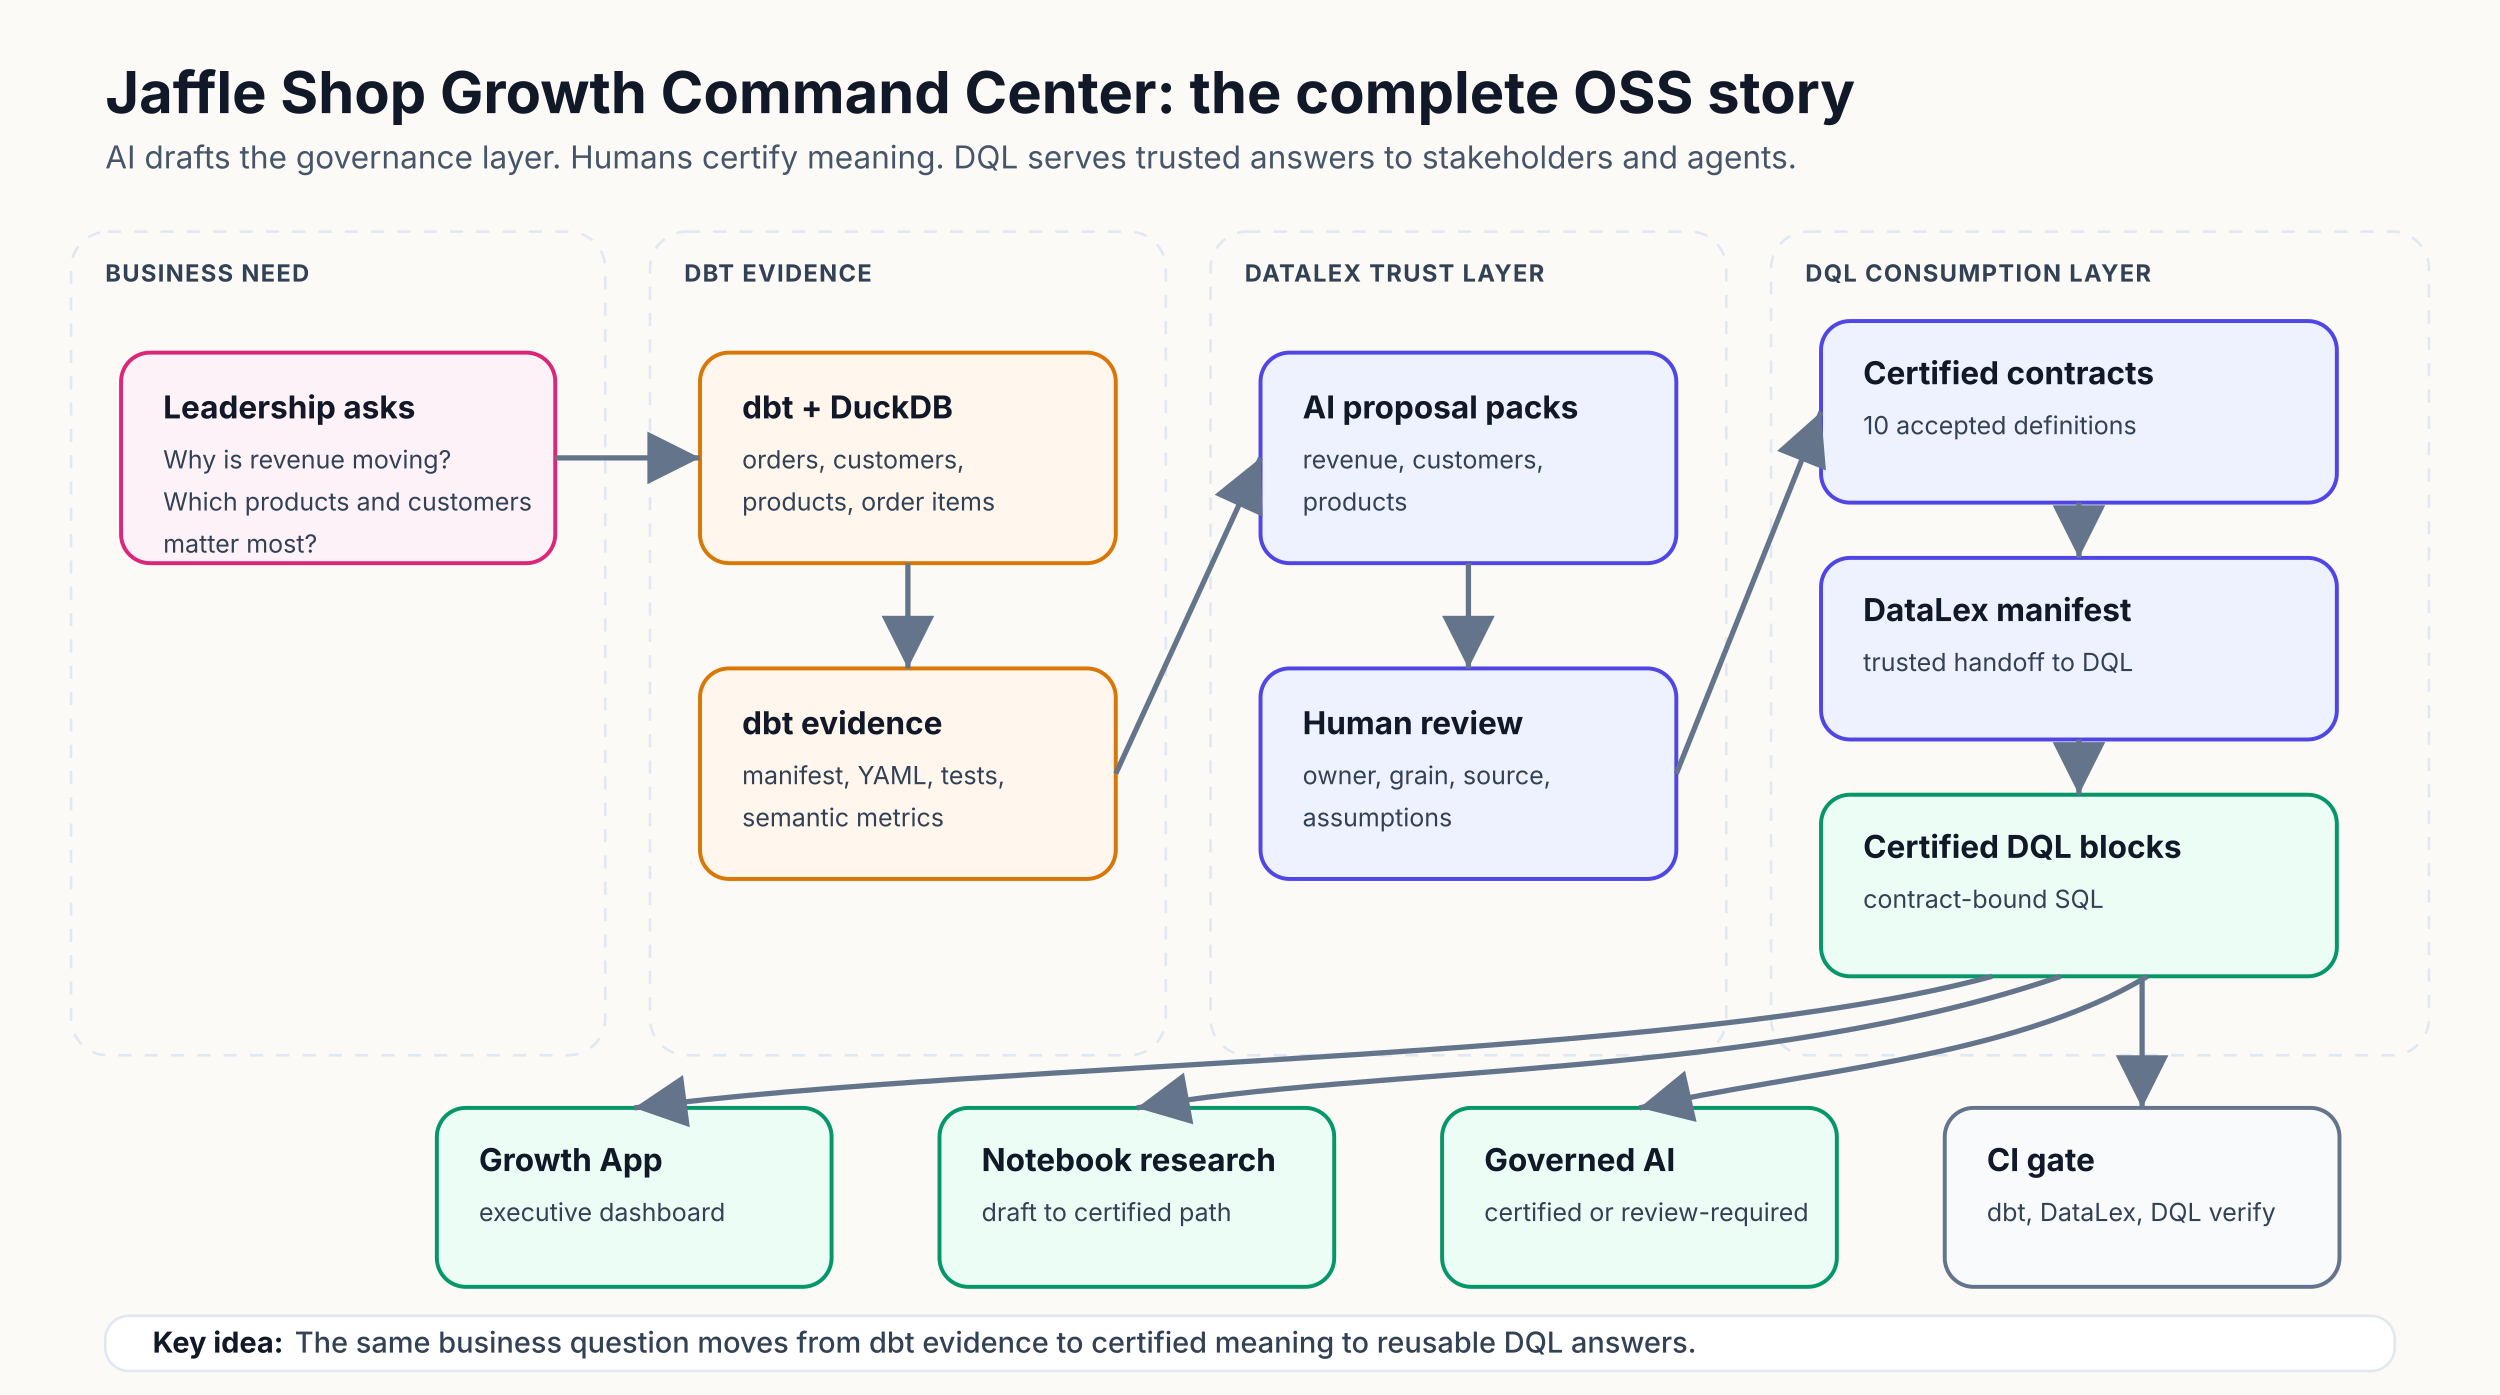
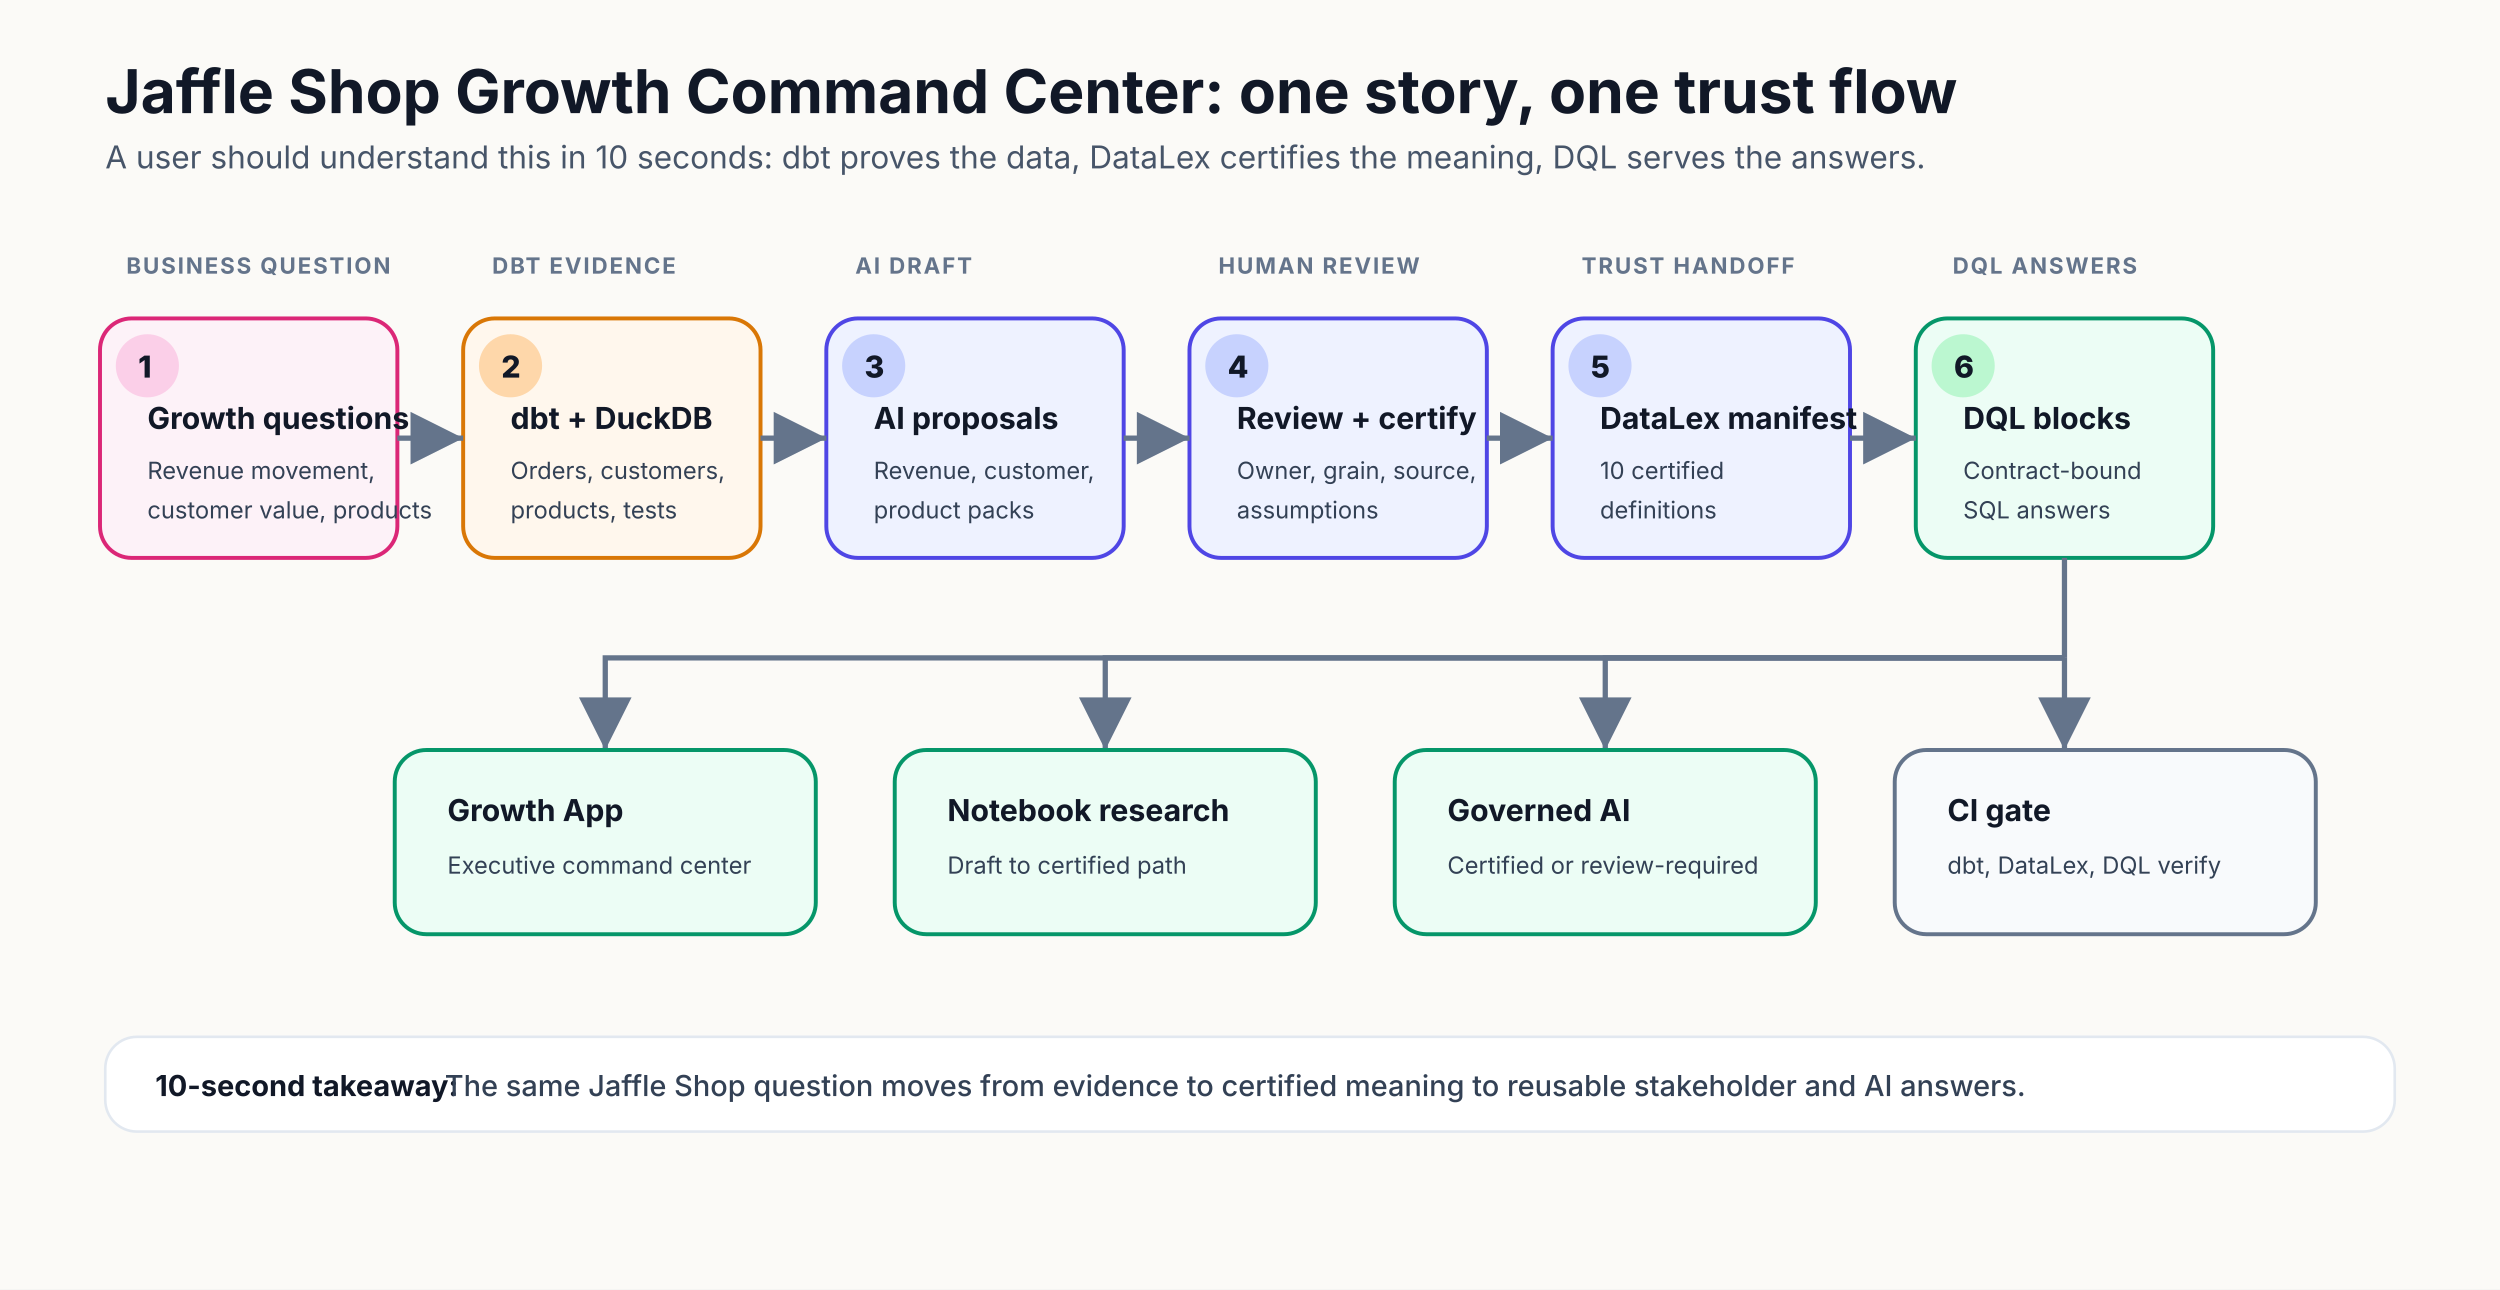
- <svg xmlns="http://www.w3.org/2000/svg" width="1900" height="1060" viewBox="0 0 1900 1060" role="img" aria-labelledby="title desc">
+ <svg xmlns="http://www.w3.org/2000/svg" width="1900" height="980" viewBox="0 0 1900 980" role="img" aria-labelledby="title desc">
  <defs>
    <style>
      .bg { fill: #fbfaf7; }
-       .title { fill: #111827; font: 700 44px system-ui, -apple-system, BlinkMacSystemFont, "Segoe UI", sans-serif; }
+       .title { fill: #111827; font: 700 46px system-ui, -apple-system, BlinkMacSystemFont, "Segoe UI", sans-serif; }
      .subtitle { fill: #475569; font: 400 24px system-ui, -apple-system, BlinkMacSystemFont, "Segoe UI", sans-serif; }
-       .laneTitle { fill: #334155; font: 700 18px system-ui, -apple-system, BlinkMacSystemFont, "Segoe UI", sans-serif; letter-spacing: 1px; }
-       .box { stroke-width: 3; rx: 22; }
+       .label { fill: #64748b; font: 700 17px system-ui, -apple-system, BlinkMacSystemFont, "Segoe UI", sans-serif; letter-spacing: 1.4px; }
+       .card { stroke-width: 3; rx: 24; }
      .business { fill: #fdf2f8; stroke: #db2777; }
      .dbt { fill: #fff7ed; stroke: #d97706; }
      .datalex { fill: #eef2ff; stroke: #4f46e5; }
      .dql { fill: #ecfdf5; stroke: #059669; }
      .gate { fill: #f8fafc; stroke: #64748b; }
-       .boxTitle { fill: #111827; font: 700 24px system-ui, -apple-system, BlinkMacSystemFont, "Segoe UI", sans-serif; }
-       .boxText { fill: #334155; font: 400 19px system-ui, -apple-system, BlinkMacSystemFont, "Segoe UI", sans-serif; }
-       .caption { fill: #334155; font: 500 22px system-ui, -apple-system, BlinkMacSystemFont, "Segoe UI", sans-serif; }
-       .captionStrong { fill: #111827; font: 700 22px system-ui, -apple-system, BlinkMacSystemFont, "Segoe UI", sans-serif; }
+       .num { fill: #111827; font: 800 23px system-ui, -apple-system, BlinkMacSystemFont, "Segoe UI", sans-serif; }
+       .cardTitle { fill: #111827; font: 700 23px system-ui, -apple-system, BlinkMacSystemFont, "Segoe UI", sans-serif; }
+       .cardText { fill: #334155; font: 400 18px system-ui, -apple-system, BlinkMacSystemFont, "Segoe UI", sans-serif; }
+       .noteStrong { fill: #111827; font: 700 22px system-ui, -apple-system, BlinkMacSystemFont, "Segoe UI", sans-serif; }
+       .note { fill: #334155; font: 500 22px system-ui, -apple-system, BlinkMacSystemFont, "Segoe UI", sans-serif; }
      .arrow { stroke: #64748b; stroke-width: 4; fill: none; marker-end: url(#arrowhead); }
-       .lane { fill: none; stroke: #e2e8f0; stroke-width: 2; stroke-dasharray: 10 10; rx: 28; }
    </style>
    <marker id="arrowhead" markerWidth="14" markerHeight="14" refX="10" refY="5" orient="auto">
      <path d="M0,0 L10,5 L0,10 Z" fill="#64748b" />
    </marker>
  </defs>
-   <rect class="bg" width="1900" height="1060" />
-   <text x="80" y="86" class="title">Jaffle Shop Growth Command Center: the complete OSS story</text>
-   <text x="80" y="128" class="subtitle">AI drafts the governance layer. Humans certify meaning. DQL serves trusted answers to stakeholders and agents.</text>
-   <rect x="54" y="176" width="406" height="626" class="lane" />
-   <rect x="494" y="176" width="392" height="626" class="lane" />
-   <rect x="920" y="176" width="392" height="626" class="lane" />
-   <rect x="1346" y="176" width="500" height="626" class="lane" />
-   <text x="80" y="214" class="laneTitle">BUSINESS NEED</text>
-   <text x="520" y="214" class="laneTitle">DBT EVIDENCE</text>
-   <text x="946" y="214" class="laneTitle">DATALEX TRUST LAYER</text>
-   <text x="1372" y="214" class="laneTitle">DQL CONSUMPTION LAYER</text>
-   <rect x="92" y="268" width="330" height="160" class="box business" />
-   <text x="124" y="318" class="boxTitle">Leadership asks</text>
-   <text x="124" y="356" class="boxText">Why is revenue moving?</text>
-   <text x="124" y="388" class="boxText">Which products and customers</text>
-   <text x="124" y="420" class="boxText">matter most?</text>
-   <rect x="532" y="268" width="316" height="160" class="box dbt" />
-   <text x="564" y="318" class="boxTitle">dbt + DuckDB</text>
-   <text x="564" y="356" class="boxText">orders, customers,</text>
-   <text x="564" y="388" class="boxText">products, order items</text>
-   <rect x="532" y="508" width="316" height="160" class="box dbt" />
-   <text x="564" y="558" class="boxTitle">dbt evidence</text>
-   <text x="564" y="596" class="boxText">manifest, YAML, tests,</text>
-   <text x="564" y="628" class="boxText">semantic metrics</text>
-   <rect x="958" y="268" width="316" height="160" class="box datalex" />
-   <text x="990" y="318" class="boxTitle">AI proposal packs</text>
-   <text x="990" y="356" class="boxText">revenue, customers,</text>
-   <text x="990" y="388" class="boxText">products</text>
-   <rect x="958" y="508" width="316" height="160" class="box datalex" />
-   <text x="990" y="558" class="boxTitle">Human review</text>
-   <text x="990" y="596" class="boxText">owner, grain, source,</text>
-   <text x="990" y="628" class="boxText">assumptions</text>
-   <rect x="1384" y="244" width="392" height="138" class="box datalex" />
-   <text x="1416" y="292" class="boxTitle">Certified contracts</text>
-   <text x="1416" y="330" class="boxText">10 accepted definitions</text>
-   <rect x="1384" y="424" width="392" height="138" class="box datalex" />
-   <text x="1416" y="472" class="boxTitle">DataLex manifest</text>
-   <text x="1416" y="510" class="boxText">trusted handoff to DQL</text>
-   <rect x="1384" y="604" width="392" height="138" class="box dql" />
-   <text x="1416" y="652" class="boxTitle">Certified DQL blocks</text>
-   <text x="1416" y="690" class="boxText">contract-bound SQL</text>
-   <rect x="332" y="842" width="300" height="136" class="box dql" />
-   <text x="364" y="890" class="boxTitle">Growth App</text>
-   <text x="364" y="928" class="boxText">executive dashboard</text>
-   <rect x="714" y="842" width="300" height="136" class="box dql" />
-   <text x="746" y="890" class="boxTitle">Notebook research</text>
-   <text x="746" y="928" class="boxText">draft to certified path</text>
-   <rect x="1096" y="842" width="300" height="136" class="box dql" />
-   <text x="1128" y="890" class="boxTitle">Governed AI</text>
-   <text x="1128" y="928" class="boxText">certified or review-required</text>
-   <rect x="1478" y="842" width="300" height="136" class="box gate" />
-   <text x="1510" y="890" class="boxTitle">CI gate</text>
-   <text x="1510" y="928" class="boxText">dbt, DataLex, DQL verify</text>
-   <path class="arrow" d="M422 348 L532 348" />
-   <path class="arrow" d="M690 428 L690 508" />
-   <path class="arrow" d="M848 588 L958 348" />
-   <path class="arrow" d="M1116 428 L1116 508" />
-   <path class="arrow" d="M1274 588 L1384 313" />
-   <path class="arrow" d="M1580 382 L1580 424" />
-   <path class="arrow" d="M1580 562 L1580 604" />
-   <path class="arrow" d="M1514 742 C1280 806 760 806 482 842" />
-   <path class="arrow" d="M1566 742 C1340 820 1040 810 864 842" />
-   <path class="arrow" d="M1632 742 C1530 804 1370 814 1246 842" />
-   <path class="arrow" d="M1628 742 L1628 842" />
-   <rect x="80" y="1000" width="1740" height="42" rx="18" fill="#ffffff" stroke="#e2e8f0" stroke-width="2" />
-   <text x="116" y="1028" class="captionStrong">Key idea:</text>
-   <text x="224" y="1028" class="caption">The same business question moves from dbt evidence to certified meaning to reusable DQL answers.</text>
+   <rect class="bg" width="1900" height="980" />
+   <text x="80" y="86" class="title">Jaffle Shop Growth Command Center: one story, one trust flow</text>
+   <text x="80" y="128" class="subtitle">A user should understand this in 10 seconds: dbt proves the data, DataLex certifies the meaning, DQL serves the answers.</text>
+   <text x="96" y="208" class="label">BUSINESS QUESTION</text>
+   <text x="374" y="208" class="label">DBT EVIDENCE</text>
+   <text x="650" y="208" class="label">AI DRAFT</text>
+   <text x="926" y="208" class="label">HUMAN REVIEW</text>
+   <text x="1202" y="208" class="label">TRUST HANDOFF</text>
+   <text x="1484" y="208" class="label">DQL ANSWERS</text>
+   <rect x="76" y="242" width="226" height="182" class="card business" />
+   <circle cx="112" cy="278" r="24" fill="#fbcfe8" />
+   <text x="105" y="287" class="num">1</text>
+   <text x="112" y="326" class="cardTitle">Growth questions</text>
+   <text x="112" y="364" class="cardText">Revenue movement,</text>
+   <text x="112" y="394" class="cardText">customer value, products</text>
+   <rect x="352" y="242" width="226" height="182" class="card dbt" />
+   <circle cx="388" cy="278" r="24" fill="#fed7aa" />
+   <text x="381" y="287" class="num">2</text>
+   <text x="388" y="326" class="cardTitle">dbt + DuckDB</text>
+   <text x="388" y="364" class="cardText">Orders, customers,</text>
+   <text x="388" y="394" class="cardText">products, tests</text>
+   <rect x="628" y="242" width="226" height="182" class="card datalex" />
+   <circle cx="664" cy="278" r="24" fill="#c7d2fe" />
+   <text x="657" y="287" class="num">3</text>
+   <text x="664" y="326" class="cardTitle">AI proposals</text>
+   <text x="664" y="364" class="cardText">Revenue, customer,</text>
+   <text x="664" y="394" class="cardText">product packs</text>
+   <rect x="904" y="242" width="226" height="182" class="card datalex" />
+   <circle cx="940" cy="278" r="24" fill="#c7d2fe" />
+   <text x="933" y="287" class="num">4</text>
+   <text x="940" y="326" class="cardTitle">Review + certify</text>
+   <text x="940" y="364" class="cardText">Owner, grain, source,</text>
+   <text x="940" y="394" class="cardText">assumptions</text>
+   <rect x="1180" y="242" width="226" height="182" class="card datalex" />
+   <circle cx="1216" cy="278" r="24" fill="#c7d2fe" />
+   <text x="1209" y="287" class="num">5</text>
+   <text x="1216" y="326" class="cardTitle">DataLex manifest</text>
+   <text x="1216" y="364" class="cardText">10 certified</text>
+   <text x="1216" y="394" class="cardText">definitions</text>
+   <rect x="1456" y="242" width="226" height="182" class="card dql" />
+   <circle cx="1492" cy="278" r="24" fill="#bbf7d0" />
+   <text x="1485" y="287" class="num">6</text>
+   <text x="1492" y="326" class="cardTitle">DQL blocks</text>
+   <text x="1492" y="364" class="cardText">Contract-bound</text>
+   <text x="1492" y="394" class="cardText">SQL answers</text>
+   <path class="arrow" d="M302 333 L352 333" />
+   <path class="arrow" d="M578 333 L628 333" />
+   <path class="arrow" d="M854 333 L904 333" />
+   <path class="arrow" d="M1130 333 L1180 333" />
+   <path class="arrow" d="M1406 333 L1456 333" />
+   <line x1="1569" y1="424" x2="1569" y2="500" stroke="#64748b" stroke-width="4" />
+   <path class="arrow" d="M1569 500 L460 500 L460 570" />
+   <path class="arrow" d="M1569 500 L840 500 L840 570" />
+   <path class="arrow" d="M1569 500 L1220 500 L1220 570" />
+   <path class="arrow" d="M1569 500 L1569 570" />
+   <rect x="300" y="570" width="320" height="140" class="card dql" />
+   <text x="340" y="624" class="cardTitle">Growth App</text>
+   <text x="340" y="664" class="cardText">Executive command center</text>
+   <rect x="680" y="570" width="320" height="140" class="card dql" />
+   <text x="720" y="624" class="cardTitle">Notebook research</text>
+   <text x="720" y="664" class="cardText">Draft to certified path</text>
+   <rect x="1060" y="570" width="320" height="140" class="card dql" />
+   <text x="1100" y="624" class="cardTitle">Governed AI</text>
+   <text x="1100" y="664" class="cardText">Certified or review-required</text>
+   <rect x="1440" y="570" width="320" height="140" class="card gate" />
+   <text x="1480" y="624" class="cardTitle">CI gate</text>
+   <text x="1480" y="664" class="cardText">dbt, DataLex, DQL verify</text>
+   <rect x="80" y="788" width="1740" height="72" rx="24" fill="#ffffff" stroke="#e2e8f0" stroke-width="2" />
+   <text x="118" y="833" class="noteStrong">10-second takeaway:</text>
+   <text x="338" y="833" class="note">The same Jaffle Shop question moves from evidence to certified meaning to reusable stakeholder and AI answers.</text>
</svg>
